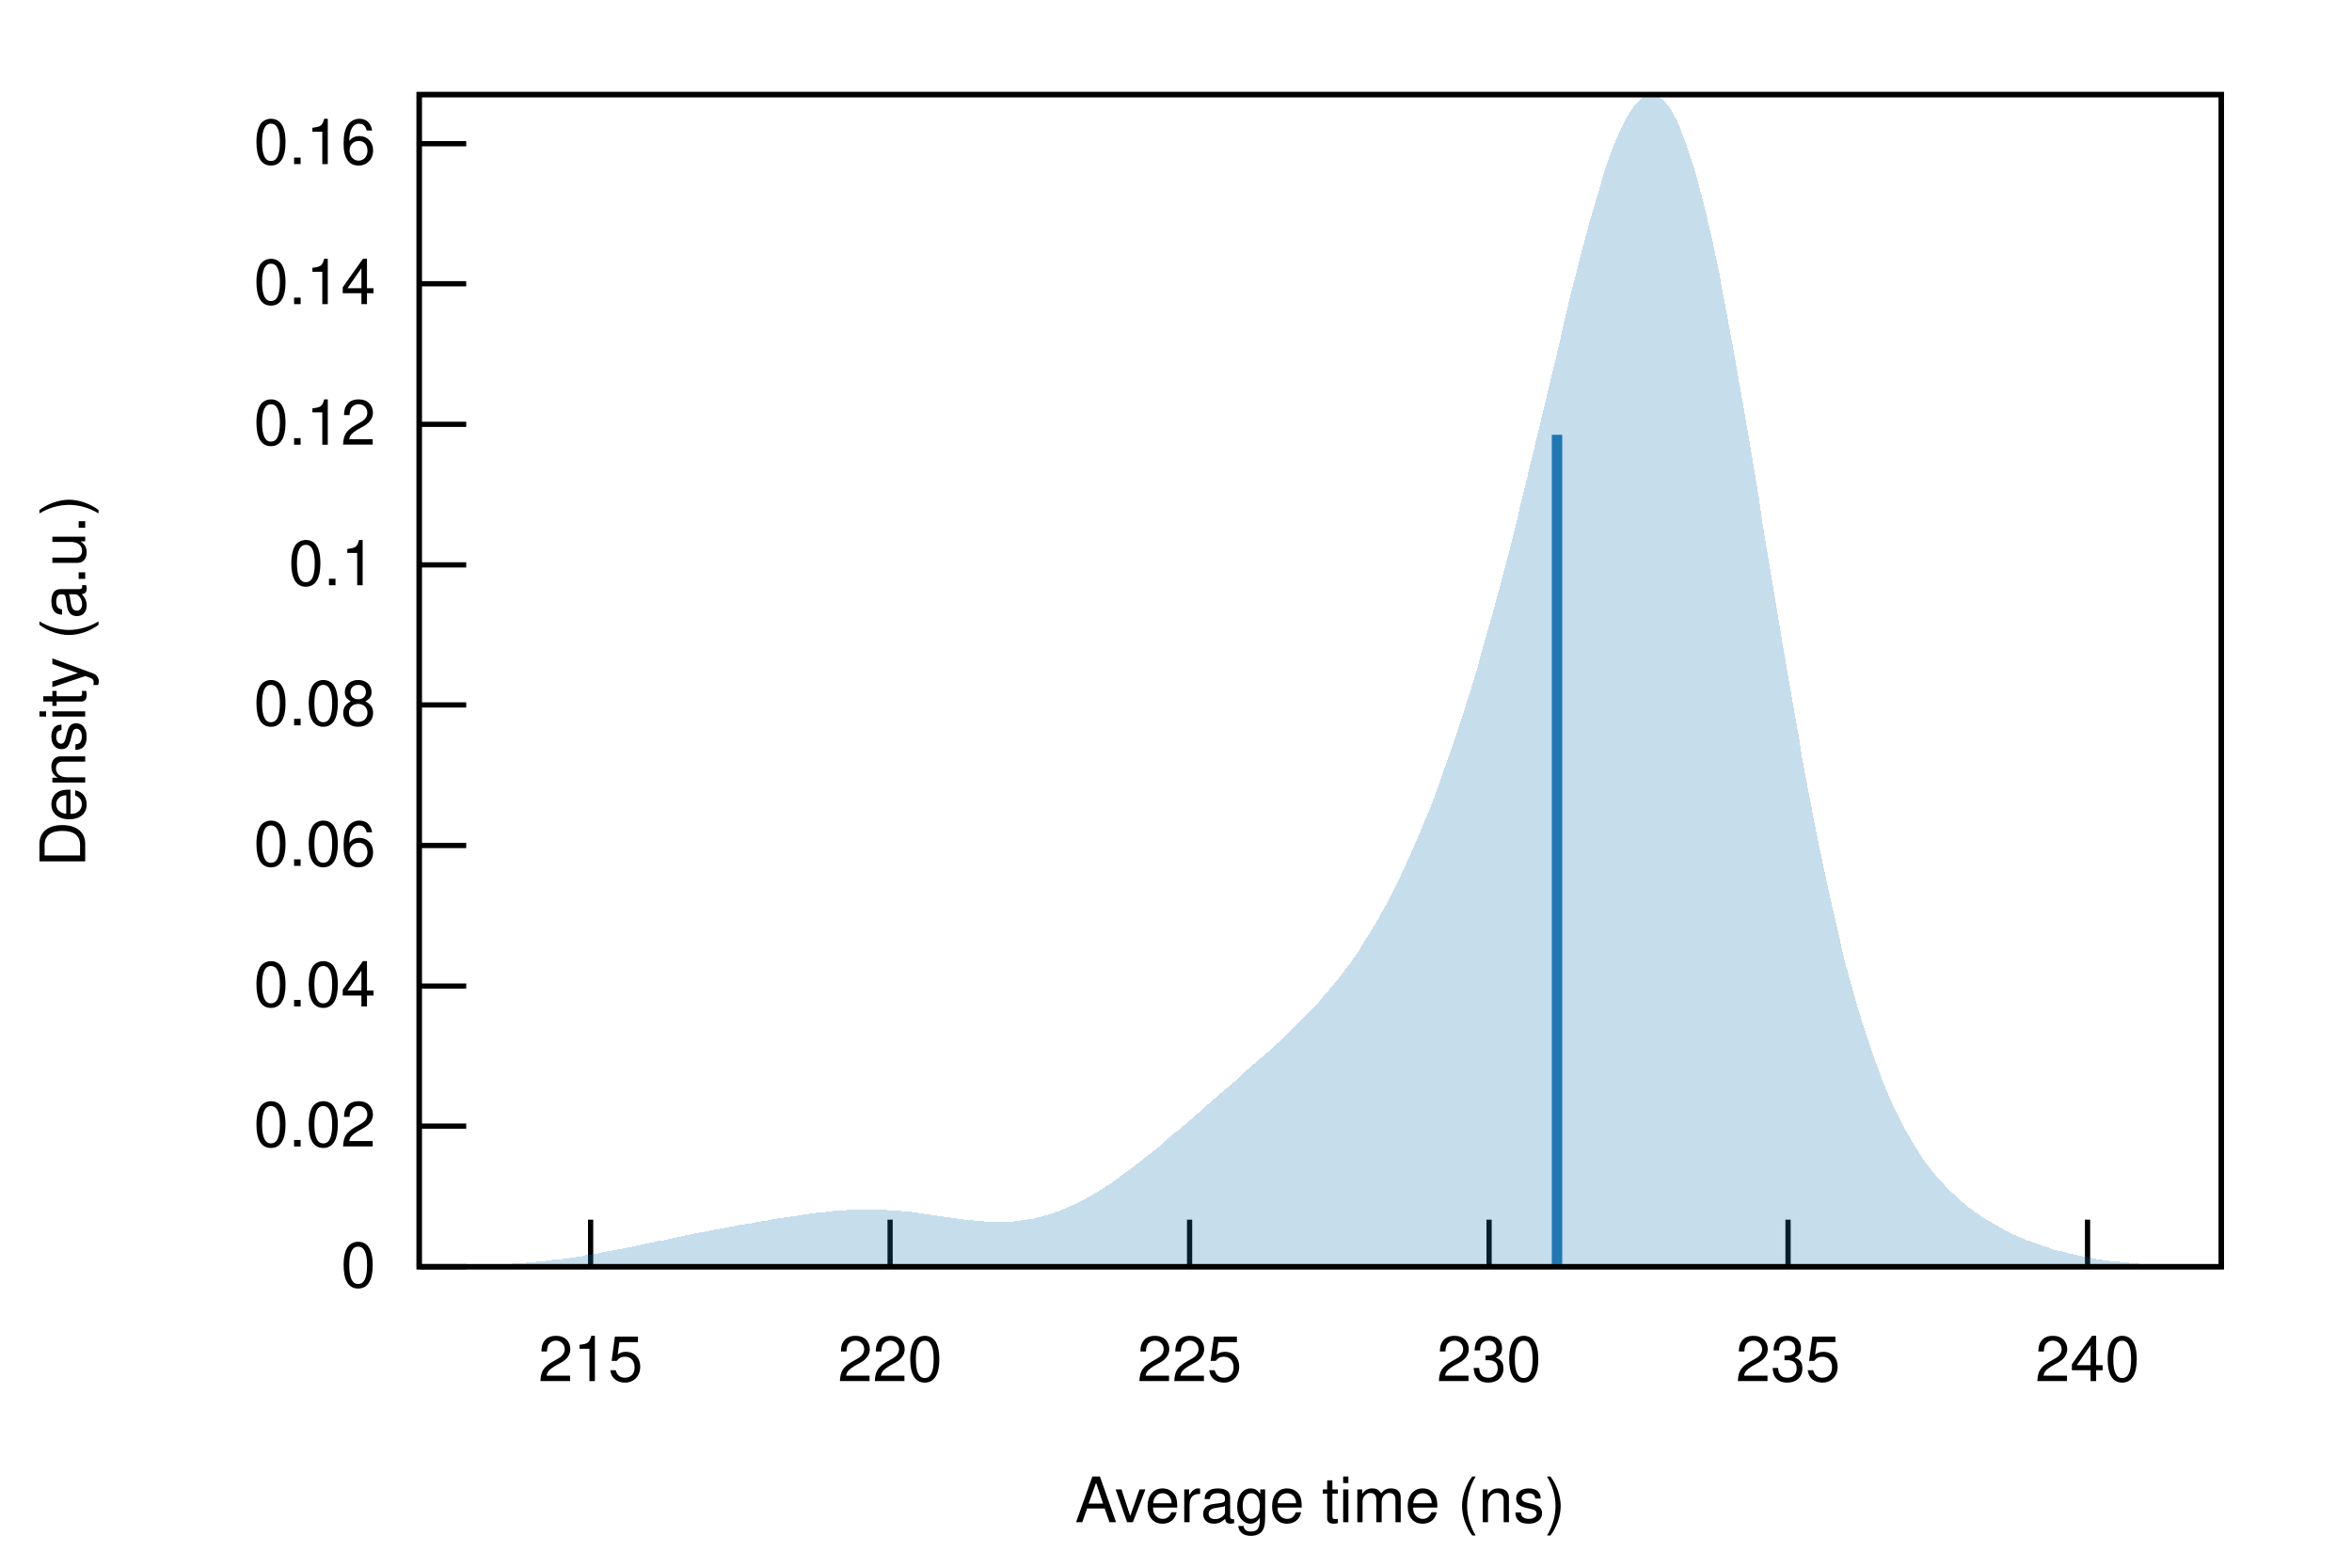
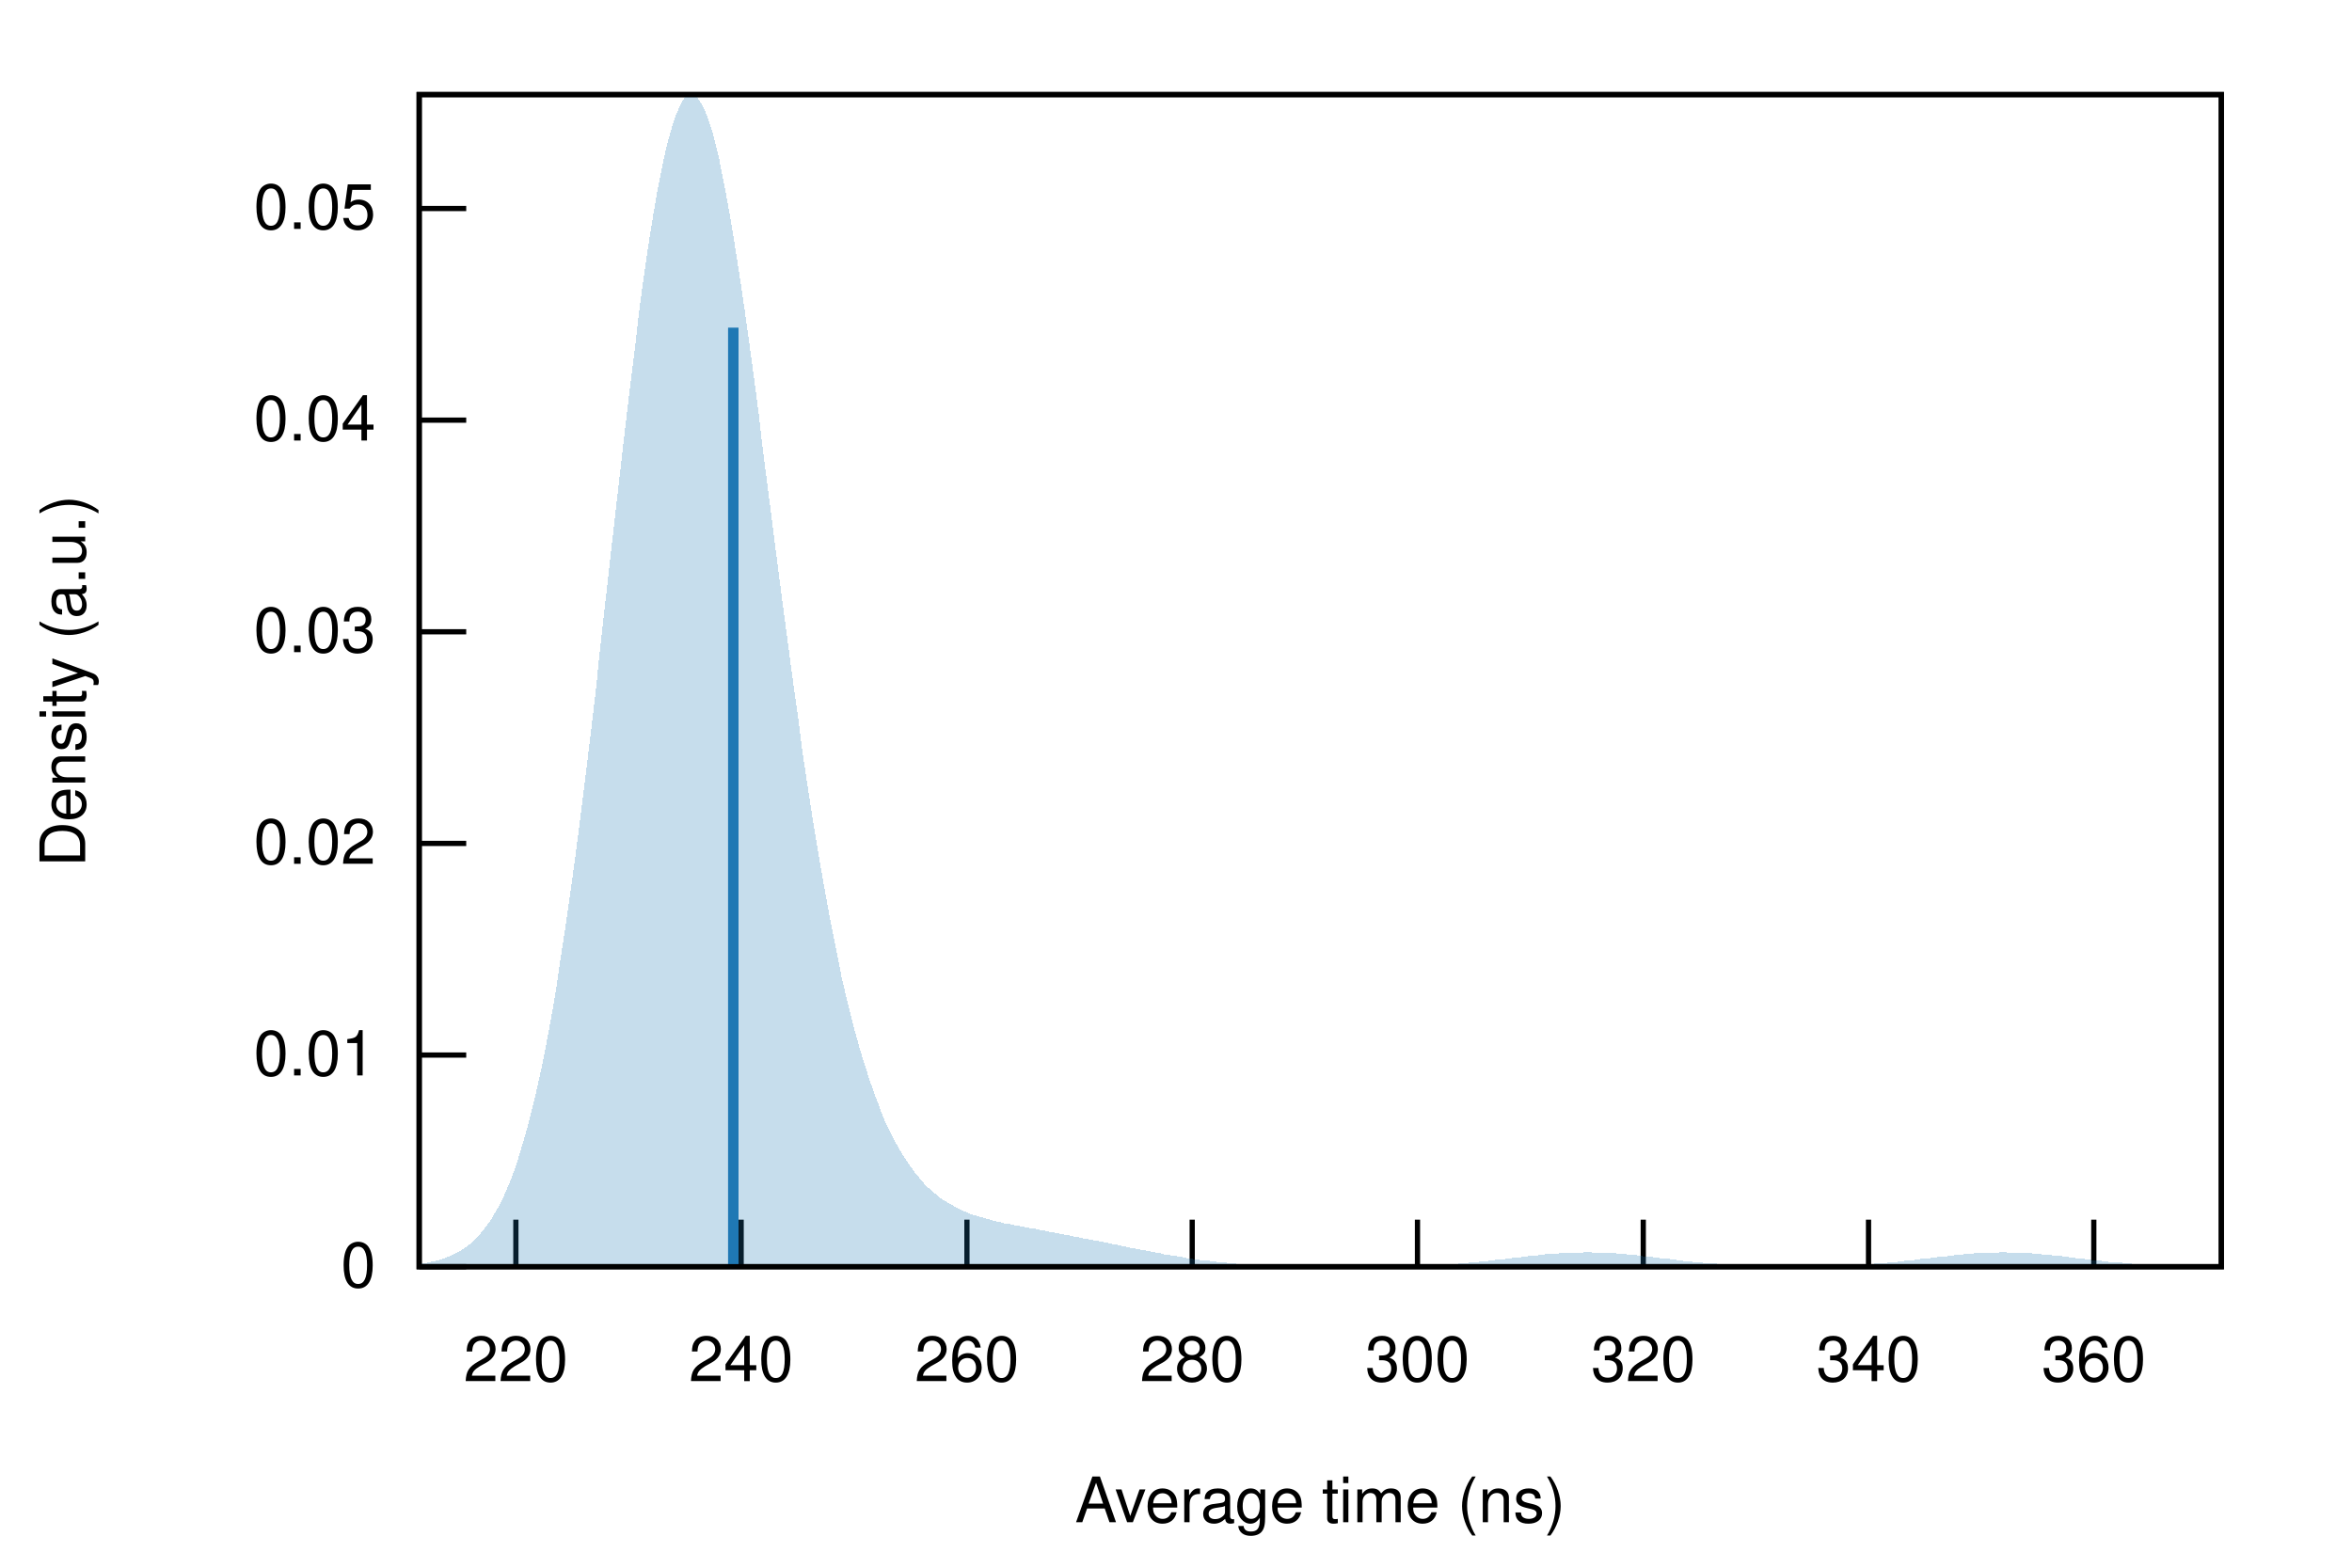
<svg xmlns="http://www.w3.org/2000/svg" xmlns:xlink="http://www.w3.org/1999/xlink" viewBox="0 0 450 300">
  <g id="gnuplot_canvas">
    <rect x="0" y="0" width="450" height="300" fill="none" />
    <defs>
      <circle id="gpDot" r="0.5" stroke-width="0.5" />
      <path id="gpPt0" stroke-width="0.222" stroke="currentColor" d="M-1,0 h2 M0,-1 v2" />
      <path id="gpPt1" stroke-width="0.222" stroke="currentColor" d="M-1,-1 L1,1 M1,-1 L-1,1" />
      <path id="gpPt2" stroke-width="0.222" stroke="currentColor" d="M-1,0 L1,0 M0,-1 L0,1 M-1,-1 L1,1 M-1,1 L1,-1" />
      <rect id="gpPt3" stroke-width="0.222" stroke="currentColor" x="-1" y="-1" width="2" height="2" />
      <rect id="gpPt4" stroke-width="0.222" stroke="currentColor" fill="currentColor" x="-1" y="-1" width="2" height="2" />
      <circle id="gpPt5" stroke-width="0.222" stroke="currentColor" cx="0" cy="0" r="1" />
      <use xlink:href="#gpPt5" id="gpPt6" fill="currentColor" stroke="none" />
      <path id="gpPt7" stroke-width="0.222" stroke="currentColor" d="M0,-1.33 L-1.33,0.67 L1.33,0.67 z" />
      <use xlink:href="#gpPt7" id="gpPt8" fill="currentColor" stroke="none" />
      <use xlink:href="#gpPt7" id="gpPt9" stroke="currentColor" transform="rotate(180)" />
      <use xlink:href="#gpPt9" id="gpPt10" fill="currentColor" stroke="none" />
      <use xlink:href="#gpPt3" id="gpPt11" stroke="currentColor" transform="rotate(45)" />
      <use xlink:href="#gpPt11" id="gpPt12" fill="currentColor" stroke="none" />
      <path id="gpPt13" stroke-width="0.222" stroke="currentColor" d="M0,1.330 L1.265,0.411 L0.782,-1.067 L-0.782,-1.076 L-1.265,0.411 z" />
      <use xlink:href="#gpPt13" id="gpPt14" fill="currentColor" stroke="none" />
      <filter id="textbox" filterUnits="objectBoundingBox" x="0" y="0" height="1" width="1">
        <feFlood flood-color="white" flood-opacity="1" result="bgnd" />
        <feComposite in="SourceGraphic" in2="bgnd" operator="atop" />
      </filter>
      <filter id="greybox" filterUnits="objectBoundingBox" x="0" y="0" height="1" width="1">
        <feFlood flood-color="lightgrey" flood-opacity="1" result="grey" />
        <feComposite in="SourceGraphic" in2="grey" operator="atop" />
      </filter>
    </defs>
    <g fill="none" color="white" stroke="currentColor" stroke-width="1.00" stroke-linecap="butt" stroke-linejoin="miter">
</g>
    <g fill="none" color="black" stroke="currentColor" stroke-width="1.00" stroke-linecap="butt" stroke-linejoin="miter">
      <path stroke="black" d="M80.2,242.4 L89.2,242.4  " />
      <g transform="translate(71.9,246.3)" stroke="none" fill="black" font-family="Helvetica" font-size="12.00" text-anchor="end">
        <text>
          <tspan font-family="Helvetica"> 0</tspan>
        </text>
      </g>
    </g>
    <g fill="none" color="black" stroke="currentColor" stroke-width="1.00" stroke-linecap="butt" stroke-linejoin="miter">
-       <path stroke="black" d="M80.2,215.5 L89.2,215.5  " />
-       <g transform="translate(71.9,219.4)" stroke="none" fill="black" font-family="Helvetica" font-size="12.00" text-anchor="end">
+       <path stroke="black" d="M80.2,201.9 L89.2,201.9  " />
+       <g transform="translate(71.9,205.8)" stroke="none" fill="black" font-family="Helvetica" font-size="12.00" text-anchor="end">
+         <text>
+           <tspan font-family="Helvetica"> 0.01</tspan>
+         </text>
+       </g>
+     </g>
+     <g fill="none" color="black" stroke="currentColor" stroke-width="1.00" stroke-linecap="butt" stroke-linejoin="miter">
+       <path stroke="black" d="M80.2,161.4 L89.2,161.4  " />
+       <g transform="translate(71.9,165.3)" stroke="none" fill="black" font-family="Helvetica" font-size="12.00" text-anchor="end">
        <text>
          <tspan font-family="Helvetica"> 0.02</tspan>
        </text>
      </g>
    </g>
    <g fill="none" color="black" stroke="currentColor" stroke-width="1.00" stroke-linecap="butt" stroke-linejoin="miter">
-       <path stroke="black" d="M80.2,188.7 L89.2,188.7  " />
-       <g transform="translate(71.9,192.6)" stroke="none" fill="black" font-family="Helvetica" font-size="12.00" text-anchor="end">
+       <path stroke="black" d="M80.2,120.9 L89.2,120.9  " />
+       <g transform="translate(71.9,124.8)" stroke="none" fill="black" font-family="Helvetica" font-size="12.00" text-anchor="end">
+         <text>
+           <tspan font-family="Helvetica"> 0.03</tspan>
+         </text>
+       </g>
+     </g>
+     <g fill="none" color="black" stroke="currentColor" stroke-width="1.00" stroke-linecap="butt" stroke-linejoin="miter">
+       <path stroke="black" d="M80.2,80.4 L89.2,80.4  " />
+       <g transform="translate(71.9,84.3)" stroke="none" fill="black" font-family="Helvetica" font-size="12.00" text-anchor="end">
        <text>
          <tspan font-family="Helvetica"> 0.04</tspan>
        </text>
      </g>
    </g>
    <g fill="none" color="black" stroke="currentColor" stroke-width="1.00" stroke-linecap="butt" stroke-linejoin="miter">
-       <path stroke="black" d="M80.2,161.8 L89.2,161.8  " />
-       <g transform="translate(71.9,165.7)" stroke="none" fill="black" font-family="Helvetica" font-size="12.00" text-anchor="end">
+       <path stroke="black" d="M80.2,39.9 L89.2,39.9  " />
+       <g transform="translate(71.9,43.8)" stroke="none" fill="black" font-family="Helvetica" font-size="12.00" text-anchor="end">
        <text>
-           <tspan font-family="Helvetica"> 0.06</tspan>
+           <tspan font-family="Helvetica"> 0.05</tspan>
        </text>
      </g>
    </g>
    <g fill="none" color="black" stroke="currentColor" stroke-width="1.00" stroke-linecap="butt" stroke-linejoin="miter">
-       <path stroke="black" d="M80.2,134.9 L89.2,134.9  " />
-       <g transform="translate(71.9,138.8)" stroke="none" fill="black" font-family="Helvetica" font-size="12.00" text-anchor="end">
-         <text>
-           <tspan font-family="Helvetica"> 0.08</tspan>
-         </text>
-       </g>
-     </g>
-     <g fill="none" color="black" stroke="currentColor" stroke-width="1.00" stroke-linecap="butt" stroke-linejoin="miter">
-       <path stroke="black" d="M80.2,108.1 L89.2,108.1  " />
-       <g transform="translate(71.9,112.0)" stroke="none" fill="black" font-family="Helvetica" font-size="12.00" text-anchor="end">
-         <text>
-           <tspan font-family="Helvetica"> 0.1</tspan>
-         </text>
-       </g>
-     </g>
-     <g fill="none" color="black" stroke="currentColor" stroke-width="1.00" stroke-linecap="butt" stroke-linejoin="miter">
-       <path stroke="black" d="M80.2,81.2 L89.2,81.2  " />
-       <g transform="translate(71.9,85.1)" stroke="none" fill="black" font-family="Helvetica" font-size="12.00" text-anchor="end">
-         <text>
-           <tspan font-family="Helvetica"> 0.12</tspan>
-         </text>
-       </g>
-     </g>
-     <g fill="none" color="black" stroke="currentColor" stroke-width="1.00" stroke-linecap="butt" stroke-linejoin="miter">
-       <path stroke="black" d="M80.2,54.3 L89.2,54.3  " />
-       <g transform="translate(71.9,58.2)" stroke="none" fill="black" font-family="Helvetica" font-size="12.00" text-anchor="end">
-         <text>
-           <tspan font-family="Helvetica"> 0.14</tspan>
-         </text>
-       </g>
-     </g>
-     <g fill="none" color="black" stroke="currentColor" stroke-width="1.00" stroke-linecap="butt" stroke-linejoin="miter">
-       <path stroke="black" d="M80.2,27.5 L89.2,27.5  " />
-       <g transform="translate(71.9,31.4)" stroke="none" fill="black" font-family="Helvetica" font-size="12.00" text-anchor="end">
-         <text>
-           <tspan font-family="Helvetica"> 0.16</tspan>
-         </text>
-       </g>
-     </g>
-     <g fill="none" color="black" stroke="currentColor" stroke-width="1.00" stroke-linecap="butt" stroke-linejoin="miter">
-       <path stroke="black" d="M113.0,242.4 L113.0,233.4  " />
-       <g transform="translate(113.0,264.3)" stroke="none" fill="black" font-family="Helvetica" font-size="12.00" text-anchor="middle">
-         <text>
-           <tspan font-family="Helvetica"> 215</tspan>
-         </text>
-       </g>
-     </g>
-     <g fill="none" color="black" stroke="currentColor" stroke-width="1.00" stroke-linecap="butt" stroke-linejoin="miter">
-       <path stroke="black" d="M170.3,242.4 L170.3,233.4  " />
-       <g transform="translate(170.3,264.3)" stroke="none" fill="black" font-family="Helvetica" font-size="12.00" text-anchor="middle">
+       <path stroke="black" d="M98.7,242.4 L98.7,233.4  " />
+       <g transform="translate(98.7,264.3)" stroke="none" fill="black" font-family="Helvetica" font-size="12.00" text-anchor="middle">
        <text>
          <tspan font-family="Helvetica"> 220</tspan>
        </text>
      </g>
    </g>
    <g fill="none" color="black" stroke="currentColor" stroke-width="1.00" stroke-linecap="butt" stroke-linejoin="miter">
-       <path stroke="black" d="M227.6,242.4 L227.6,233.4  " />
-       <g transform="translate(227.6,264.3)" stroke="none" fill="black" font-family="Helvetica" font-size="12.00" text-anchor="middle">
+       <path stroke="black" d="M141.8,242.4 L141.8,233.4  " />
+       <g transform="translate(141.8,264.3)" stroke="none" fill="black" font-family="Helvetica" font-size="12.00" text-anchor="middle">
        <text>
-           <tspan font-family="Helvetica"> 225</tspan>
+           <tspan font-family="Helvetica"> 240</tspan>
        </text>
      </g>
    </g>
    <g fill="none" color="black" stroke="currentColor" stroke-width="1.00" stroke-linecap="butt" stroke-linejoin="miter">
-       <path stroke="black" d="M284.9,242.4 L284.9,233.4  " />
-       <g transform="translate(284.9,264.3)" stroke="none" fill="black" font-family="Helvetica" font-size="12.00" text-anchor="middle">
+       <path stroke="black" d="M185.0,242.4 L185.0,233.4  " />
+       <g transform="translate(185.0,264.3)" stroke="none" fill="black" font-family="Helvetica" font-size="12.00" text-anchor="middle">
        <text>
-           <tspan font-family="Helvetica"> 230</tspan>
+           <tspan font-family="Helvetica"> 260</tspan>
        </text>
      </g>
    </g>
    <g fill="none" color="black" stroke="currentColor" stroke-width="1.00" stroke-linecap="butt" stroke-linejoin="miter">
-       <path stroke="black" d="M342.1,242.4 L342.1,233.4  " />
-       <g transform="translate(342.1,264.3)" stroke="none" fill="black" font-family="Helvetica" font-size="12.00" text-anchor="middle">
+       <path stroke="black" d="M228.1,242.4 L228.1,233.4  " />
+       <g transform="translate(228.1,264.3)" stroke="none" fill="black" font-family="Helvetica" font-size="12.00" text-anchor="middle">
        <text>
-           <tspan font-family="Helvetica"> 235</tspan>
+           <tspan font-family="Helvetica"> 280</tspan>
        </text>
      </g>
    </g>
    <g fill="none" color="black" stroke="currentColor" stroke-width="1.00" stroke-linecap="butt" stroke-linejoin="miter">
-       <path stroke="black" d="M399.4,242.4 L399.4,233.4  " />
-       <g transform="translate(399.4,264.3)" stroke="none" fill="black" font-family="Helvetica" font-size="12.00" text-anchor="middle">
+       <path stroke="black" d="M271.2,242.4 L271.2,233.4  " />
+       <g transform="translate(271.2,264.3)" stroke="none" fill="black" font-family="Helvetica" font-size="12.00" text-anchor="middle">
        <text>
-           <tspan font-family="Helvetica"> 240</tspan>
+           <tspan font-family="Helvetica"> 300</tspan>
+         </text>
+       </g>
+     </g>
+     <g fill="none" color="black" stroke="currentColor" stroke-width="1.00" stroke-linecap="butt" stroke-linejoin="miter">
+       <path stroke="black" d="M314.4,242.4 L314.4,233.4  " />
+       <g transform="translate(314.4,264.3)" stroke="none" fill="black" font-family="Helvetica" font-size="12.00" text-anchor="middle">
+         <text>
+           <tspan font-family="Helvetica"> 320</tspan>
+         </text>
+       </g>
+     </g>
+     <g fill="none" color="black" stroke="currentColor" stroke-width="1.00" stroke-linecap="butt" stroke-linejoin="miter">
+       <path stroke="black" d="M357.5,242.4 L357.5,233.4  " />
+       <g transform="translate(357.5,264.3)" stroke="none" fill="black" font-family="Helvetica" font-size="12.00" text-anchor="middle">
+         <text>
+           <tspan font-family="Helvetica"> 340</tspan>
+         </text>
+       </g>
+     </g>
+     <g fill="none" color="black" stroke="currentColor" stroke-width="1.00" stroke-linecap="butt" stroke-linejoin="miter">
+       <path stroke="black" d="M400.6,242.4 L400.6,233.4  " />
+       <g transform="translate(400.6,264.3)" stroke="none" fill="black" font-family="Helvetica" font-size="12.00" text-anchor="middle">
+         <text>
+           <tspan font-family="Helvetica"> 360</tspan>
        </text>
      </g>
    </g>
    <g fill="none" color="black" stroke="currentColor" stroke-width="1.00" stroke-linecap="butt" stroke-linejoin="miter">
</g>
    <g fill="none" color="black" stroke="currentColor" stroke-width="1.00" stroke-linecap="butt" stroke-linejoin="miter">
      <path stroke="black" d="M80.2,18.1 L80.2,242.4 L425.0,242.4 L425.0,18.1 L80.2,18.1 Z  " />
    </g>
    <g fill="none" color="black" stroke="currentColor" stroke-width="1.00" stroke-linecap="butt" stroke-linejoin="miter">
      <g transform="translate(16.3,130.3) rotate(270)" stroke="none" fill="black" font-family="Helvetica" font-size="12.00" text-anchor="middle">
        <text>
          <tspan font-family="Helvetica">Density (a.u.)</tspan>
        </text>
      </g>
    </g>
    <g fill="none" color="black" stroke="currentColor" stroke-width="1.00" stroke-linecap="butt" stroke-linejoin="miter">
      <g transform="translate(252.6,291.3)" stroke="none" fill="black" font-family="Helvetica" font-size="12.00" text-anchor="middle">
        <text>
          <tspan font-family="Helvetica">Average time (ns)</tspan>
        </text>
      </g>
    </g>
    <g fill="none" color="black" stroke="currentColor" stroke-width="1.00" stroke-linecap="butt" stroke-linejoin="miter">
</g>
    <g id="gnuplot_plot_1">
      <g fill="none" color="black" stroke="currentColor" stroke-width="1.00" stroke-linecap="butt" stroke-linejoin="miter">
        <g stroke="none" shape-rendering="crispEdges">
-           <polygon fill="rgb( 31, 120, 180)" fill-opacity="0.25" points="80.2,242.4 80.9,242.4 81.6,242.3 82.3,242.3 83.0,242.3 83.7,242.3 84.3,242.3 85.0,242.3 85.7,242.3 86.4,242.3 87.1,242.3 87.8,242.3 88.5,242.2 89.2,242.2 89.9,242.2 90.6,242.2 91.3,242.2 91.9,242.1 92.6,242.1 93.3,242.1 94.0,242.1 94.7,242.0 95.4,242.0 96.1,241.9 96.8,241.9 97.5,241.9 98.2,241.8 98.9,241.8 99.5,241.7 100.2,241.7 100.9,241.6 101.6,241.6 102.3,241.5 103.0,241.4 103.7,241.4 104.4,241.3 105.1,241.2 105.8,241.1 106.5,241.0 107.1,241.0 107.8,240.9 108.5,240.8 109.2,240.7 109.9,240.6 110.6,240.5 111.3,240.4 112.0,240.2 112.7,240.1 113.4,240.0 114.1,239.9 114.7,239.8 115.4,239.6 116.1,239.5 116.8,239.4 117.5,239.2 118.2,239.1 118.9,239.0 119.6,238.8 120.3,238.7 121.0,238.6 121.7,238.4 122.3,238.3 123.0,238.1 123.7,238.0 124.4,237.8 125.1,237.7 125.8,237.5 126.5,237.4 127.2,237.3 127.9,237.1 128.6,237.0 129.3,236.8 130.0,236.7 130.6,236.5 131.3,236.4 132.0,236.3 132.7,236.1 133.4,236.0 134.1,235.8 134.8,235.7 135.5,235.6 136.2,235.4 136.9,235.3 137.6,235.2 138.2,235.1 138.9,234.9 139.6,234.8 140.3,234.7 141.0,234.5 141.7,234.4 142.4,234.3 143.1,234.2 143.8,234.1 144.5,233.9 145.2,233.8 145.8,233.7 146.5,233.6 147.2,233.5 147.9,233.3 148.6,233.2 149.3,233.1 150.0,233.0 150.7,232.9 151.4,232.8 152.1,232.7 152.8,232.6 153.4,232.5 154.1,232.4 154.8,232.3 155.5,232.2 156.2,232.1 156.9,232.0 157.6,232.0 158.3,231.9 159.0,231.8 159.7,231.7 160.4,231.7 161.0,231.6 161.7,231.6 162.4,231.5 163.1,231.5 163.8,231.5 164.5,231.5 165.2,231.4 165.9,231.4 166.6,231.4 167.3,231.5 168.0,231.5 168.6,231.5 169.3,231.5 170.0,231.6 170.7,231.6 171.4,231.7 172.1,231.7 172.8,231.8 173.5,231.8 174.2,231.9 174.9,232.0 175.6,232.1 176.2,232.2 176.9,232.3 177.6,232.4 178.3,232.5 179.0,232.6 179.7,232.7 180.4,232.8 181.1,232.9 181.8,233.0 182.5,233.1 183.2,233.2 183.8,233.3 184.5,233.4 185.2,233.5 185.9,233.5 186.6,233.6 187.3,233.7 188.0,233.7 188.7,233.8 189.4,233.8 190.1,233.8 190.8,233.8 191.4,233.8 192.1,233.8 192.8,233.8 193.5,233.8 194.2,233.7 194.9,233.6 195.6,233.5 196.3,233.4 197.0,233.3 197.7,233.2 198.4,233.0 199.0,232.9 199.7,232.7 200.4,232.5 201.1,232.3 201.8,232.0 202.5,231.8 203.2,231.5 203.9,231.2 204.6,230.9 205.3,230.6 206.0,230.3 206.6,230.0 207.3,229.6 208.0,229.2 208.7,228.8 209.4,228.4 210.1,228.0 210.8,227.6 211.5,227.1 212.2,226.7 212.9,226.2 213.6,225.7 214.3,225.2 214.9,224.7 215.6,224.2 216.3,223.7 217.0,223.2 217.7,222.6 218.4,222.1 219.1,221.5 219.8,221.0 220.5,220.4 221.2,219.9 221.9,219.3 222.5,218.7 223.2,218.1 223.9,217.5 224.6,216.9 225.3,216.4 226.0,215.8 226.7,215.2 227.4,214.6 228.1,214.0 228.8,213.4 229.5,212.8 230.1,212.2 230.8,211.6 231.5,211.0 232.2,210.4 232.9,209.8 233.6,209.2 234.3,208.6 235.0,208.0 235.7,207.4 236.4,206.8 237.1,206.2 237.7,205.5 238.4,204.9 239.1,204.3 239.8,203.7 240.5,203.1 241.2,202.5 241.9,201.9 242.6,201.3 243.3,200.7 244.0,200.0 244.7,199.4 245.3,198.8 246.0,198.1 246.7,197.5 247.4,196.8 248.1,196.1 248.8,195.4 249.5,194.7 250.2,194.0 250.9,193.3 251.6,192.6 252.3,191.8 252.9,191.0 253.6,190.2 254.3,189.4 255.0,188.6 255.7,187.7 256.4,186.9 257.1,185.9 257.8,185.0 258.5,184.1 259.2,183.1 259.9,182.1 260.5,181.0 261.2,179.9 261.9,178.8 262.6,177.7 263.3,176.5 264.0,175.3 264.7,174.0 265.4,172.8 266.1,171.4 266.8,170.1 267.5,168.7 268.1,167.3 268.8,165.8 269.5,164.3 270.2,162.7 270.9,161.1 271.6,159.5 272.3,157.8 273.0,156.1 273.7,154.4 274.4,152.6 275.1,150.7 275.7,148.9 276.4,146.9 277.1,145.0 277.8,143.0 278.5,140.9 279.2,138.8 279.9,136.7 280.6,134.5 281.3,132.3 282.0,130.0 282.7,127.7 283.3,125.3 284.0,122.9 284.7,120.5 285.4,118.0 286.1,115.4 286.8,112.9 287.5,110.2 288.2,107.6 288.9,104.9 289.6,102.2 290.3,99.4 290.9,96.6 291.6,93.8 292.3,90.9 293.0,88.0 293.7,85.1 294.4,82.2 295.1,79.3 295.8,76.4 296.5,73.4 297.2,70.5 297.9,67.6 298.6,64.6 299.2,61.8 299.9,58.9 300.6,56.0 301.3,53.3 302.0,50.5 302.7,47.8 303.4,45.2 304.1,42.6 304.8,40.2 305.5,37.8 306.2,35.5 306.8,33.3 307.5,31.2 308.2,29.3 308.9,27.5 309.6,25.8 310.3,24.3 311.0,22.9 311.7,21.7 312.4,20.6 313.1,19.8 313.8,19.1 314.4,18.6 315.1,18.2 315.8,18.1 316.5,18.2 317.2,18.4 317.9,18.9 318.6,19.6 319.3,20.4 320.0,21.5 320.7,22.8 321.4,24.3 322.0,26.0 322.7,27.8 323.4,29.9 324.1,32.1 324.8,34.6 325.5,37.2 326.2,39.9 326.9,42.9 327.6,45.9 328.3,49.2 329.0,52.5 329.6,56.0 330.3,59.6 331.0,63.4 331.7,67.2 332.4,71.1 333.1,75.1 333.8,79.1 334.5,83.2 335.2,87.4 335.9,91.5 336.6,95.8 337.2,100.0 337.9,104.2 338.6,108.5 339.3,112.7 340.0,116.9 340.7,121.1 341.4,125.2 342.1,129.3 342.8,133.3 343.5,137.3 344.2,141.2 344.8,145.1 345.5,148.8 346.2,152.5 346.9,156.1 347.6,159.7 348.3,163.1 349.0,166.4 349.7,169.7 350.4,172.8 351.1,175.8 351.8,178.8 352.4,181.6 353.1,184.4 353.8,187.0 354.5,189.5 355.2,192.0 355.9,194.3 356.6,196.6 357.3,198.7 358.0,200.8 358.7,202.8 359.4,204.6 360.0,206.4 360.7,208.1 361.4,209.8 362.1,211.3 362.8,212.8 363.5,214.2 364.2,215.6 364.9,216.8 365.6,218.0 366.3,219.2 367.0,220.3 367.6,221.3 368.3,222.3 369.0,223.2 369.7,224.1 370.4,225.0 371.1,225.8 371.8,226.5 372.5,227.3 373.2,228.0 373.9,228.6 374.6,229.3 375.2,229.9 375.9,230.4 376.6,231.0 377.3,231.5 378.0,232.0 378.7,232.5 379.4,233.0 380.1,233.4 380.8,233.8 381.5,234.2 382.2,234.6 382.9,235.0 383.5,235.4 384.2,235.7 384.9,236.1 385.6,236.4 386.3,236.7 387.0,237.0 387.7,237.3 388.4,237.5 389.1,237.8 389.8,238.0 390.5,238.3 391.1,238.5 391.8,238.7 392.5,239.0 393.2,239.2 393.9,239.4 394.6,239.5 395.3,239.7 396.0,239.9 396.7,240.0 397.4,240.2 398.1,240.3 398.7,240.5 399.4,240.6 400.1,240.7 400.8,240.9 401.5,241.0 402.2,241.1 402.9,241.2 403.6,241.3 404.3,241.3 405.0,241.4 405.7,241.5 406.3,241.6 407.0,241.6 407.7,241.7 408.4,241.8 409.1,241.8 409.8,241.9 410.5,241.9 411.2,242.0 411.9,242.0 412.6,242.0 413.3,242.1 413.9,242.1 414.6,242.1 415.3,242.2 416.0,242.2 416.7,242.2 417.4,242.2 418.1,242.2 418.8,242.3 419.5,242.3 420.2,242.3 420.9,242.3 421.5,242.3 422.2,242.3 422.9,242.3 423.6,242.3 424.3,242.3 425.0,242.3 425.0,242.4 424.3,242.4 423.6,242.4 422.9,242.4 422.2,242.4 421.5,242.4 420.9,242.4 420.2,242.4 419.5,242.4 418.8,242.4 418.1,242.4 417.4,242.4 416.7,242.4 416.0,242.4 415.3,242.4 414.6,242.4 413.9,242.4 413.3,242.4 412.6,242.4 411.9,242.4 411.2,242.4 410.5,242.4 409.8,242.4 409.1,242.4 408.4,242.4 407.7,242.4 407.0,242.4 406.3,242.4 405.7,242.4 405.0,242.4 404.3,242.4 403.6,242.4 402.9,242.4 402.2,242.4 401.5,242.4 400.8,242.4 400.1,242.4 399.4,242.4 398.7,242.4 398.1,242.4 397.4,242.4 396.7,242.4 396.0,242.4 395.3,242.4 394.6,242.4 393.9,242.4 393.2,242.4 392.5,242.4 391.8,242.4 391.1,242.4 390.5,242.4 389.8,242.4 389.1,242.4 388.4,242.4 387.7,242.4 387.0,242.4 386.3,242.4 385.6,242.4 384.9,242.4 384.2,242.4 383.5,242.4 382.9,242.4 382.2,242.4 381.5,242.4 380.8,242.4 380.1,242.4 379.4,242.4 378.7,242.4 378.0,242.4 377.3,242.4 376.6,242.4 375.9,242.4 375.2,242.4 374.6,242.4 373.9,242.4 373.2,242.4 372.5,242.4 371.8,242.4 371.1,242.4 370.4,242.4 369.7,242.4 369.0,242.4 368.3,242.4 367.6,242.4 367.0,242.4 366.3,242.4 365.6,242.4 364.9,242.4 364.2,242.4 363.5,242.4 362.8,242.4 362.1,242.4 361.4,242.4 360.7,242.4 360.0,242.4 359.4,242.4 358.7,242.4 358.0,242.4 357.3,242.4 356.6,242.4 355.9,242.4 355.2,242.4 354.5,242.4 353.8,242.4 353.1,242.4 352.4,242.4 351.8,242.4 351.1,242.4 350.4,242.4 349.7,242.4 349.0,242.4 348.3,242.4 347.6,242.4 346.9,242.4 346.2,242.4 345.5,242.4 344.8,242.4 344.2,242.4 343.5,242.4 342.8,242.4 342.1,242.4 341.4,242.4 340.7,242.4 340.0,242.4 339.3,242.4 338.6,242.4 337.9,242.4 337.2,242.4 336.6,242.4 335.9,242.4 335.2,242.4 334.5,242.4 333.8,242.4 333.1,242.4 332.4,242.4 331.7,242.4 331.0,242.4 330.3,242.4 329.6,242.4 329.0,242.4 328.3,242.4 327.6,242.4 326.9,242.4 326.2,242.4 325.5,242.4 324.8,242.4 324.1,242.4 323.4,242.4 322.7,242.4 322.0,242.4 321.4,242.4 320.7,242.4 320.0,242.4 319.3,242.4 318.6,242.4 317.9,242.4 317.2,242.4 316.5,242.4 315.8,242.4 315.1,242.4 314.4,242.4 313.8,242.4 313.1,242.4 312.4,242.4 311.7,242.4 311.0,242.4 310.3,242.4 309.6,242.4 308.9,242.4 308.2,242.4 307.5,242.4 306.8,242.4 306.2,242.4 305.5,242.4 304.8,242.4 304.1,242.4 303.4,242.4 302.7,242.4 302.0,242.4 301.3,242.4 300.6,242.4 299.9,242.4 299.2,242.4 298.6,242.4 297.9,242.4 297.2,242.4 296.5,242.4 295.8,242.4 295.1,242.4 294.4,242.4 293.7,242.4 293.0,242.4 292.3,242.4 291.6,242.4 290.9,242.4 290.3,242.4 289.6,242.4 288.9,242.4 288.2,242.4 287.5,242.4 286.8,242.4 286.1,242.4 285.4,242.4 284.7,242.4 284.0,242.4 283.3,242.4 282.7,242.4 282.0,242.4 281.3,242.4 280.6,242.4 279.9,242.4 279.2,242.4 278.5,242.4 277.8,242.4 277.1,242.4 276.4,242.4 275.7,242.4 275.1,242.4 274.4,242.4 273.7,242.4 273.0,242.4 272.3,242.4 271.6,242.4 270.9,242.4 270.2,242.4 269.5,242.4 268.8,242.4 268.1,242.4 267.5,242.4 266.8,242.4 266.1,242.4 265.4,242.4 264.7,242.4 264.0,242.4 263.3,242.4 262.6,242.4 261.9,242.4 261.2,242.4 260.5,242.4 259.9,242.4 259.2,242.4 258.5,242.4 257.8,242.4 257.1,242.4 256.4,242.4 255.7,242.4 255.0,242.4 254.3,242.4 253.6,242.4 252.9,242.4 252.3,242.4 251.6,242.4 250.9,242.4 250.2,242.4 249.5,242.4 248.8,242.4 248.1,242.4 247.4,242.4 246.7,242.4 246.0,242.4 245.3,242.4 244.7,242.4 244.0,242.4 243.3,242.4 242.6,242.4 241.9,242.4 241.2,242.4 240.5,242.4 239.8,242.4 239.1,242.4 238.4,242.4 237.7,242.4 237.1,242.4 236.4,242.4 235.7,242.4 235.0,242.4 234.3,242.4 233.6,242.4 232.9,242.4 232.2,242.4 231.5,242.4 230.8,242.4 230.1,242.4 229.5,242.4 228.8,242.4 228.1,242.4 227.4,242.4 226.7,242.4 226.0,242.4 225.3,242.4 224.6,242.4 223.9,242.4 223.2,242.4 222.5,242.4 221.9,242.4 221.2,242.4 220.5,242.4 219.8,242.4 219.1,242.4 218.4,242.4 217.7,242.4 217.0,242.4 216.3,242.4 215.6,242.4 214.9,242.4 214.3,242.4 213.6,242.4 212.9,242.4 212.2,242.4 211.5,242.4 210.8,242.4 210.1,242.4 209.4,242.4 208.7,242.4 208.0,242.4 207.3,242.4 206.6,242.4 206.0,242.4 205.3,242.4 204.6,242.4 203.9,242.4 203.2,242.4 202.5,242.4 201.8,242.4 201.1,242.4 200.4,242.4 199.7,242.4 199.0,242.4 198.4,242.4 197.7,242.4 197.0,242.4 196.3,242.4 195.6,242.4 194.9,242.4 194.2,242.4 193.5,242.4 192.8,242.4 192.1,242.4 191.4,242.4 190.8,242.4 190.1,242.4 189.4,242.4 188.7,242.4 188.0,242.4 187.3,242.4 186.6,242.4 185.9,242.4 185.2,242.4 184.5,242.4 183.8,242.4 183.2,242.4 182.5,242.4 181.8,242.4 181.1,242.4 180.4,242.4 179.7,242.4 179.0,242.4 178.3,242.4 177.6,242.4 176.9,242.4 176.2,242.4 175.6,242.4 174.9,242.4 174.2,242.4 173.5,242.4 172.8,242.4 172.1,242.4 171.4,242.4 170.7,242.4 170.0,242.4 169.3,242.4 168.6,242.4 168.0,242.4 167.3,242.4 166.6,242.4 165.9,242.4 165.2,242.4 164.5,242.4 163.8,242.4 163.1,242.4 162.4,242.4 161.7,242.4 161.0,242.4 160.4,242.4 159.7,242.4 159.0,242.4 158.3,242.4 157.6,242.4 156.9,242.4 156.2,242.4 155.5,242.4 154.8,242.4 154.1,242.4 153.4,242.4 152.8,242.4 152.1,242.4 151.4,242.4 150.7,242.4 150.0,242.4 149.3,242.4 148.6,242.4 147.9,242.4 147.2,242.4 146.5,242.4 145.8,242.4 145.2,242.4 144.5,242.4 143.8,242.4 143.1,242.4 142.4,242.4 141.7,242.4 141.0,242.4 140.3,242.4 139.6,242.4 138.9,242.4 138.2,242.4 137.6,242.4 136.9,242.4 136.2,242.4 135.5,242.4 134.8,242.4 134.1,242.4 133.4,242.4 132.7,242.4 132.0,242.4 131.3,242.4 130.6,242.4 130.0,242.4 129.3,242.4 128.6,242.4 127.9,242.4 127.2,242.4 126.5,242.4 125.8,242.4 125.1,242.4 124.4,242.4 123.7,242.4 123.0,242.4 122.3,242.4 121.7,242.4 121.0,242.4 120.3,242.4 119.6,242.4 118.9,242.4 118.2,242.4 117.5,242.4 116.8,242.4 116.1,242.4 115.4,242.4 114.7,242.4 114.1,242.4 113.4,242.4 112.7,242.4 112.0,242.4 111.3,242.4 110.6,242.4 109.9,242.4 109.2,242.4 108.5,242.4 107.8,242.4 107.1,242.4 106.5,242.4 105.8,242.4 105.1,242.4 104.4,242.4 103.7,242.4 103.0,242.4 102.3,242.4 101.6,242.4 100.9,242.4 100.2,242.4 99.5,242.4 98.9,242.4 98.2,242.4 97.5,242.4 96.8,242.4 96.1,242.4 95.4,242.4 94.7,242.4 94.0,242.4 93.3,242.4 92.6,242.4 91.9,242.4 91.3,242.4 90.6,242.4 89.9,242.4 89.2,242.4 88.5,242.4 87.8,242.4 87.1,242.4 86.4,242.4 85.7,242.4 85.0,242.4 84.3,242.4 83.7,242.4 83.0,242.4 82.3,242.4 81.6,242.4 80.9,242.4 80.2,242.4 " />
+           <polygon fill="rgb( 31, 120, 180)" fill-opacity="0.25" points="80.2,241.9 80.9,241.8 81.6,241.7 82.3,241.5 83.0,241.4 83.7,241.2 84.3,241.0 85.0,240.8 85.7,240.5 86.4,240.2 87.1,239.9 87.8,239.5 88.5,239.1 89.2,238.6 89.9,238.1 90.6,237.5 91.3,236.8 91.9,236.1 92.6,235.2 93.3,234.3 94.0,233.3 94.7,232.1 95.4,230.9 96.1,229.5 96.8,228.0 97.5,226.3 98.2,224.5 98.9,222.6 99.5,220.5 100.2,218.2 100.9,215.7 101.6,213.0 102.3,210.2 103.0,207.1 103.7,203.9 104.4,200.4 105.1,196.7 105.8,192.8 106.5,188.7 107.1,184.4 107.8,179.9 108.5,175.2 109.2,170.3 109.9,165.2 110.6,159.9 111.3,154.4 112.0,148.8 112.7,143.0 113.4,137.2 114.1,131.2 114.7,125.1 115.4,118.9 116.1,112.7 116.8,106.5 117.5,100.3 118.2,94.2 118.9,88.1 119.6,82.0 120.3,76.1 121.0,70.4 121.7,64.8 122.3,59.4 123.0,54.2 123.7,49.3 124.4,44.7 125.1,40.4 125.8,36.4 126.5,32.8 127.2,29.5 127.9,26.6 128.6,24.2 129.3,22.1 130.0,20.4 130.6,19.2 131.3,18.4 132.0,18.1 132.7,18.2 133.4,18.7 134.1,19.7 134.8,21.0 135.5,22.8 136.2,24.9 136.9,27.5 137.6,30.4 138.2,33.6 138.9,37.1 139.6,41.0 140.3,45.1 141.0,49.5 141.7,54.1 142.4,58.8 143.1,63.8 143.8,68.9 144.5,74.1 145.2,79.5 145.8,84.8 146.5,90.3 147.2,95.7 147.9,101.2 148.6,106.7 149.3,112.1 150.0,117.5 150.7,122.7 151.4,128.0 152.1,133.1 152.8,138.1 153.4,142.9 154.1,147.7 154.8,152.3 155.5,156.8 156.2,161.1 156.9,165.2 157.6,169.2 158.3,173.1 159.0,176.8 159.7,180.3 160.4,183.7 161.0,186.9 161.7,189.9 162.4,192.8 163.1,195.6 163.8,198.2 164.5,200.7 165.2,203.0 165.9,205.2 166.6,207.3 167.3,209.3 168.0,211.1 168.6,212.8 169.3,214.5 170.0,216.0 170.7,217.4 171.4,218.7 172.1,220.0 172.8,221.1 173.5,222.2 174.2,223.2 174.9,224.2 175.6,225.0 176.2,225.8 176.9,226.6 177.6,227.3 178.3,227.9 179.0,228.5 179.7,229.1 180.4,229.6 181.1,230.0 181.8,230.4 182.5,230.8 183.2,231.2 183.8,231.5 184.5,231.8 185.2,232.1 185.9,232.4 186.6,232.6 187.3,232.8 188.0,233.0 188.7,233.2 189.4,233.4 190.1,233.6 190.8,233.8 191.4,233.9 192.1,234.1 192.8,234.2 193.5,234.3 194.2,234.5 194.9,234.6 195.6,234.7 196.3,234.9 197.0,235.0 197.7,235.1 198.4,235.2 199.0,235.4 199.7,235.5 200.4,235.6 201.1,235.8 201.8,235.9 202.5,236.0 203.2,236.2 203.9,236.3 204.6,236.4 205.3,236.6 206.0,236.7 206.6,236.8 207.3,237.0 208.0,237.1 208.7,237.2 209.4,237.4 210.1,237.5 210.8,237.6 211.5,237.8 212.2,237.9 212.9,238.1 213.6,238.2 214.3,238.3 214.9,238.5 215.6,238.6 216.3,238.8 217.0,238.9 217.7,239.0 218.4,239.2 219.1,239.3 219.8,239.4 220.5,239.6 221.2,239.7 221.9,239.8 222.5,240.0 223.2,240.1 223.9,240.2 224.6,240.3 225.3,240.4 226.0,240.5 226.7,240.7 227.4,240.8 228.1,240.9 228.8,241.0 229.5,241.1 230.1,241.2 230.8,241.2 231.5,241.3 232.2,241.4 232.9,241.5 233.6,241.5 234.3,241.6 235.0,241.7 235.7,241.7 236.4,241.8 237.1,241.9 237.7,241.9 238.4,241.9 239.1,242.0 239.8,242.0 240.5,242.1 241.2,242.1 241.9,242.1 242.6,242.2 243.3,242.2 244.0,242.2 244.7,242.2 245.3,242.2 246.0,242.3 246.7,242.3 247.4,242.3 248.1,242.3 248.8,242.3 249.5,242.3 250.2,242.3 250.9,242.3 251.6,242.4 252.3,242.4 252.9,242.4 253.6,242.4 254.3,242.4 255.0,242.4 255.7,242.4 256.4,242.4 257.1,242.4 257.8,242.4 258.5,242.4 259.2,242.4 259.9,242.4 260.5,242.4 261.2,242.4 261.9,242.4 262.6,242.4 263.3,242.4 264.0,242.3 264.7,242.3 265.4,242.3 266.1,242.3 266.8,242.3 267.5,242.3 268.1,242.3 268.8,242.3 269.5,242.3 270.2,242.2 270.9,242.2 271.6,242.2 272.3,242.2 273.0,242.2 273.7,242.1 274.4,242.1 275.1,242.1 275.7,242.0 276.4,242.0 277.1,241.9 277.8,241.9 278.5,241.9 279.2,241.8 279.9,241.7 280.6,241.7 281.3,241.6 282.0,241.6 282.7,241.5 283.3,241.4 284.0,241.4 284.7,241.3 285.4,241.2 286.1,241.1 286.8,241.1 287.5,241.0 288.2,240.9 288.9,240.8 289.6,240.7 290.3,240.7 290.9,240.6 291.6,240.5 292.3,240.4 293.0,240.3 293.7,240.3 294.4,240.2 295.1,240.1 295.8,240.0 296.5,240.0 297.2,239.9 297.9,239.9 298.6,239.8 299.2,239.8 299.9,239.7 300.6,239.7 301.3,239.7 302.0,239.7 302.7,239.7 303.4,239.6 304.1,239.6 304.8,239.7 305.5,239.7 306.2,239.7 306.8,239.7 307.5,239.8 308.2,239.8 308.9,239.8 309.6,239.9 310.3,240.0 311.0,240.0 311.7,240.1 312.4,240.1 313.1,240.2 313.8,240.3 314.4,240.4 315.1,240.5 315.8,240.5 316.5,240.6 317.2,240.7 317.9,240.8 318.6,240.9 319.3,240.9 320.0,241.0 320.7,241.1 321.4,241.2 322.0,241.3 322.7,241.3 323.4,241.4 324.1,241.5 324.8,241.5 325.5,241.6 326.2,241.7 326.9,241.7 327.6,241.8 328.3,241.8 329.0,241.9 329.6,241.9 330.3,242.0 331.0,242.0 331.7,242.0 332.4,242.1 333.1,242.1 333.8,242.1 334.5,242.2 335.2,242.2 335.9,242.2 336.6,242.2 337.2,242.2 337.9,242.3 338.6,242.3 339.3,242.3 340.0,242.3 340.7,242.3 341.4,242.3 342.1,242.3 342.8,242.3 343.5,242.3 344.2,242.3 344.8,242.3 345.5,242.3 346.2,242.3 346.9,242.3 347.6,242.3 348.3,242.3 349.0,242.3 349.7,242.2 350.4,242.2 351.1,242.2 351.8,242.2 352.4,242.2 353.1,242.1 353.8,242.1 354.5,242.1 355.2,242.0 355.9,242.0 356.6,242.0 357.3,241.9 358.0,241.9 358.7,241.8 359.4,241.8 360.0,241.7 360.7,241.7 361.4,241.6 362.1,241.5 362.8,241.5 363.5,241.4 364.2,241.3 364.9,241.2 365.6,241.2 366.3,241.1 367.0,241.0 367.6,240.9 368.3,240.8 369.0,240.8 369.7,240.7 370.4,240.6 371.1,240.5 371.8,240.4 372.5,240.4 373.2,240.3 373.9,240.2 374.6,240.1 375.2,240.1 375.9,240.0 376.6,239.9 377.3,239.9 378.0,239.8 378.7,239.8 379.4,239.7 380.1,239.7 380.8,239.7 381.5,239.7 382.2,239.7 382.9,239.6 383.5,239.6 384.2,239.7 384.9,239.7 385.6,239.7 386.3,239.7 387.0,239.7 387.7,239.8 388.4,239.8 389.1,239.9 389.8,239.9 390.5,240.0 391.1,240.1 391.8,240.1 392.5,240.2 393.2,240.3 393.9,240.3 394.6,240.4 395.3,240.5 396.0,240.6 396.7,240.7 397.4,240.8 398.1,240.8 398.7,240.9 399.4,241.0 400.1,241.1 400.8,241.2 401.5,241.2 402.2,241.3 402.9,241.4 403.6,241.5 404.3,241.5 405.0,241.6 405.7,241.6 406.3,241.7 407.0,241.8 407.7,241.8 408.4,241.9 409.1,241.9 409.8,242.0 410.5,242.0 411.2,242.0 411.9,242.1 412.6,242.1 413.3,242.1 413.9,242.2 414.6,242.2 415.3,242.2 416.0,242.2 416.7,242.2 417.4,242.3 418.1,242.3 418.8,242.3 419.5,242.3 420.2,242.3 420.9,242.3 421.5,242.3 422.2,242.3 422.9,242.4 423.6,242.4 424.3,242.4 425.0,242.4 425.0,242.4 424.3,242.4 423.6,242.4 422.9,242.4 422.2,242.4 421.5,242.4 420.9,242.4 420.2,242.4 419.5,242.4 418.8,242.4 418.1,242.4 417.4,242.4 416.7,242.4 416.0,242.4 415.3,242.4 414.6,242.4 413.9,242.4 413.3,242.4 412.6,242.4 411.9,242.4 411.2,242.4 410.5,242.4 409.8,242.4 409.1,242.4 408.4,242.4 407.7,242.4 407.0,242.4 406.3,242.4 405.7,242.4 405.0,242.4 404.3,242.4 403.6,242.4 402.9,242.4 402.2,242.4 401.5,242.4 400.8,242.4 400.1,242.4 399.4,242.4 398.7,242.4 398.1,242.4 397.4,242.4 396.7,242.4 396.0,242.4 395.3,242.4 394.6,242.4 393.9,242.4 393.2,242.4 392.5,242.4 391.8,242.4 391.1,242.4 390.5,242.4 389.8,242.4 389.1,242.4 388.4,242.4 387.7,242.4 387.0,242.4 386.3,242.4 385.6,242.4 384.9,242.4 384.2,242.4 383.5,242.4 382.9,242.4 382.2,242.4 381.5,242.4 380.8,242.4 380.1,242.4 379.4,242.4 378.7,242.4 378.0,242.4 377.3,242.4 376.6,242.4 375.9,242.4 375.2,242.4 374.6,242.4 373.9,242.4 373.2,242.4 372.5,242.4 371.8,242.4 371.1,242.4 370.4,242.4 369.7,242.4 369.0,242.4 368.3,242.4 367.6,242.4 367.0,242.4 366.3,242.4 365.6,242.4 364.9,242.4 364.2,242.4 363.5,242.4 362.8,242.4 362.1,242.4 361.4,242.4 360.7,242.4 360.0,242.4 359.4,242.4 358.7,242.4 358.0,242.4 357.3,242.4 356.6,242.4 355.9,242.4 355.2,242.4 354.5,242.4 353.8,242.4 353.1,242.4 352.4,242.4 351.8,242.4 351.1,242.4 350.4,242.4 349.7,242.4 349.0,242.4 348.3,242.4 347.6,242.4 346.9,242.4 346.2,242.4 345.5,242.4 344.8,242.4 344.2,242.4 343.5,242.4 342.8,242.4 342.1,242.4 341.4,242.4 340.7,242.4 340.0,242.4 339.3,242.4 338.6,242.4 337.9,242.4 337.2,242.4 336.6,242.4 335.9,242.4 335.2,242.4 334.5,242.4 333.8,242.4 333.1,242.4 332.4,242.4 331.7,242.4 331.0,242.4 330.3,242.4 329.6,242.4 329.0,242.4 328.3,242.4 327.6,242.4 326.9,242.4 326.2,242.4 325.5,242.4 324.8,242.4 324.1,242.4 323.4,242.4 322.7,242.4 322.0,242.4 321.4,242.4 320.7,242.4 320.0,242.4 319.3,242.4 318.6,242.4 317.9,242.4 317.2,242.4 316.5,242.4 315.8,242.4 315.1,242.4 314.4,242.4 313.8,242.4 313.1,242.4 312.4,242.4 311.7,242.4 311.0,242.4 310.3,242.4 309.6,242.4 308.9,242.4 308.2,242.4 307.5,242.4 306.8,242.4 306.2,242.4 305.5,242.4 304.8,242.4 304.1,242.4 303.4,242.4 302.7,242.4 302.0,242.4 301.3,242.4 300.6,242.4 299.9,242.4 299.2,242.4 298.6,242.4 297.9,242.4 297.2,242.4 296.5,242.4 295.8,242.4 295.1,242.4 294.4,242.4 293.7,242.4 293.0,242.4 292.3,242.4 291.6,242.4 290.9,242.4 290.3,242.4 289.6,242.4 288.9,242.4 288.2,242.4 287.5,242.4 286.8,242.4 286.1,242.4 285.4,242.4 284.7,242.4 284.0,242.4 283.3,242.4 282.7,242.4 282.0,242.4 281.3,242.4 280.6,242.4 279.9,242.4 279.2,242.4 278.5,242.4 277.8,242.4 277.1,242.4 276.4,242.4 275.7,242.4 275.1,242.4 274.4,242.4 273.7,242.4 273.0,242.4 272.3,242.4 271.6,242.4 270.9,242.4 270.2,242.4 269.5,242.4 268.8,242.4 268.1,242.4 267.5,242.4 266.8,242.4 266.1,242.4 265.4,242.4 264.7,242.4 264.0,242.4 263.3,242.4 262.6,242.4 261.9,242.4 261.2,242.4 260.5,242.4 259.9,242.4 259.2,242.4 258.5,242.4 257.8,242.4 257.1,242.4 256.4,242.4 255.7,242.4 255.0,242.4 254.3,242.4 253.6,242.4 252.9,242.4 252.3,242.4 251.6,242.4 250.9,242.4 250.2,242.4 249.5,242.4 248.8,242.4 248.1,242.4 247.4,242.4 246.7,242.4 246.0,242.4 245.3,242.4 244.7,242.4 244.0,242.4 243.3,242.4 242.6,242.4 241.9,242.4 241.2,242.4 240.5,242.4 239.8,242.4 239.1,242.4 238.4,242.4 237.7,242.4 237.1,242.4 236.4,242.4 235.7,242.4 235.0,242.4 234.3,242.4 233.6,242.4 232.9,242.4 232.2,242.4 231.5,242.4 230.8,242.4 230.1,242.4 229.5,242.4 228.8,242.4 228.1,242.4 227.4,242.4 226.7,242.4 226.0,242.4 225.3,242.4 224.6,242.4 223.9,242.4 223.2,242.4 222.5,242.4 221.9,242.4 221.2,242.4 220.5,242.4 219.8,242.4 219.1,242.4 218.4,242.4 217.7,242.4 217.0,242.4 216.3,242.4 215.6,242.4 214.9,242.4 214.3,242.4 213.6,242.4 212.9,242.4 212.2,242.4 211.5,242.4 210.8,242.4 210.1,242.4 209.4,242.4 208.7,242.4 208.0,242.4 207.3,242.4 206.6,242.4 206.0,242.4 205.3,242.4 204.6,242.4 203.9,242.4 203.2,242.4 202.5,242.4 201.8,242.4 201.1,242.4 200.4,242.4 199.7,242.4 199.0,242.4 198.4,242.4 197.7,242.4 197.0,242.4 196.3,242.4 195.6,242.4 194.9,242.4 194.2,242.4 193.5,242.4 192.8,242.4 192.1,242.4 191.4,242.4 190.8,242.4 190.1,242.4 189.4,242.4 188.7,242.4 188.0,242.4 187.3,242.4 186.6,242.4 185.9,242.4 185.2,242.4 184.5,242.4 183.8,242.4 183.2,242.4 182.5,242.4 181.8,242.4 181.1,242.4 180.4,242.4 179.7,242.4 179.0,242.4 178.3,242.4 177.6,242.4 176.9,242.4 176.2,242.4 175.6,242.4 174.9,242.4 174.2,242.4 173.5,242.4 172.8,242.4 172.1,242.4 171.4,242.4 170.7,242.4 170.0,242.4 169.3,242.4 168.6,242.4 168.0,242.4 167.3,242.4 166.6,242.4 165.9,242.4 165.2,242.4 164.5,242.4 163.8,242.4 163.1,242.4 162.4,242.4 161.7,242.4 161.0,242.4 160.4,242.4 159.7,242.4 159.0,242.4 158.3,242.4 157.6,242.4 156.9,242.4 156.2,242.4 155.5,242.4 154.8,242.4 154.1,242.4 153.4,242.4 152.8,242.4 152.1,242.4 151.4,242.4 150.7,242.4 150.0,242.4 149.3,242.4 148.6,242.4 147.9,242.4 147.2,242.4 146.5,242.4 145.8,242.4 145.2,242.4 144.5,242.4 143.8,242.4 143.1,242.4 142.4,242.4 141.7,242.4 141.0,242.4 140.3,242.4 139.6,242.4 138.9,242.4 138.2,242.4 137.6,242.4 136.9,242.4 136.2,242.4 135.5,242.4 134.8,242.4 134.1,242.4 133.4,242.4 132.7,242.4 132.0,242.4 131.3,242.4 130.6,242.4 130.0,242.4 129.3,242.4 128.6,242.4 127.9,242.4 127.2,242.4 126.5,242.4 125.8,242.4 125.1,242.4 124.4,242.4 123.7,242.4 123.0,242.4 122.3,242.4 121.7,242.4 121.0,242.4 120.3,242.4 119.6,242.4 118.9,242.4 118.2,242.4 117.5,242.4 116.8,242.4 116.1,242.4 115.4,242.4 114.7,242.4 114.1,242.4 113.4,242.4 112.7,242.4 112.0,242.4 111.3,242.4 110.6,242.4 109.9,242.4 109.2,242.4 108.5,242.4 107.8,242.4 107.1,242.4 106.5,242.4 105.8,242.4 105.1,242.4 104.4,242.4 103.7,242.4 103.0,242.4 102.3,242.4 101.6,242.4 100.9,242.4 100.2,242.4 99.5,242.4 98.9,242.4 98.2,242.4 97.5,242.4 96.8,242.4 96.1,242.4 95.4,242.4 94.7,242.4 94.0,242.4 93.3,242.4 92.6,242.4 91.9,242.4 91.3,242.4 90.6,242.4 89.9,242.4 89.2,242.4 88.5,242.4 87.8,242.4 87.1,242.4 86.4,242.4 85.7,242.4 85.0,242.4 84.3,242.4 83.7,242.4 83.0,242.4 82.3,242.4 81.6,242.4 80.9,242.4 80.2,242.4 " />
        </g>
      </g>
    </g>
    <g id="gnuplot_plot_2">
      <g fill="none" color="white" stroke="rgb( 31, 120, 180)" stroke-width="2.00" stroke-linecap="butt" stroke-linejoin="miter">
</g>
      <g fill="none" color="black" stroke="currentColor" stroke-width="2.00" stroke-linecap="butt" stroke-linejoin="miter">
-         <path stroke="rgb( 31, 120, 180)" d="M297.9,242.4 L297.9,83.2  " />
+         <path stroke="rgb( 31, 120, 180)" d="M140.3,242.4 L140.3,62.7  " />
      </g>
    </g>
    <g fill="none" color="black" stroke="currentColor" stroke-width="2.00" stroke-linecap="butt" stroke-linejoin="miter">
</g>
    <g fill="none" color="black" stroke="black" stroke-width="1.00" stroke-linecap="butt" stroke-linejoin="miter">
</g>
    <g fill="none" color="black" stroke="currentColor" stroke-width="1.00" stroke-linecap="butt" stroke-linejoin="miter">
      <path stroke="black" d="M80.2,18.1 L80.2,242.4 L425.0,242.4 L425.0,18.1 L80.2,18.1 Z  " />
    </g>
    <g fill="none" color="black" stroke="currentColor" stroke-width="1.00" stroke-linecap="butt" stroke-linejoin="miter">
</g>
  </g>
</svg>
